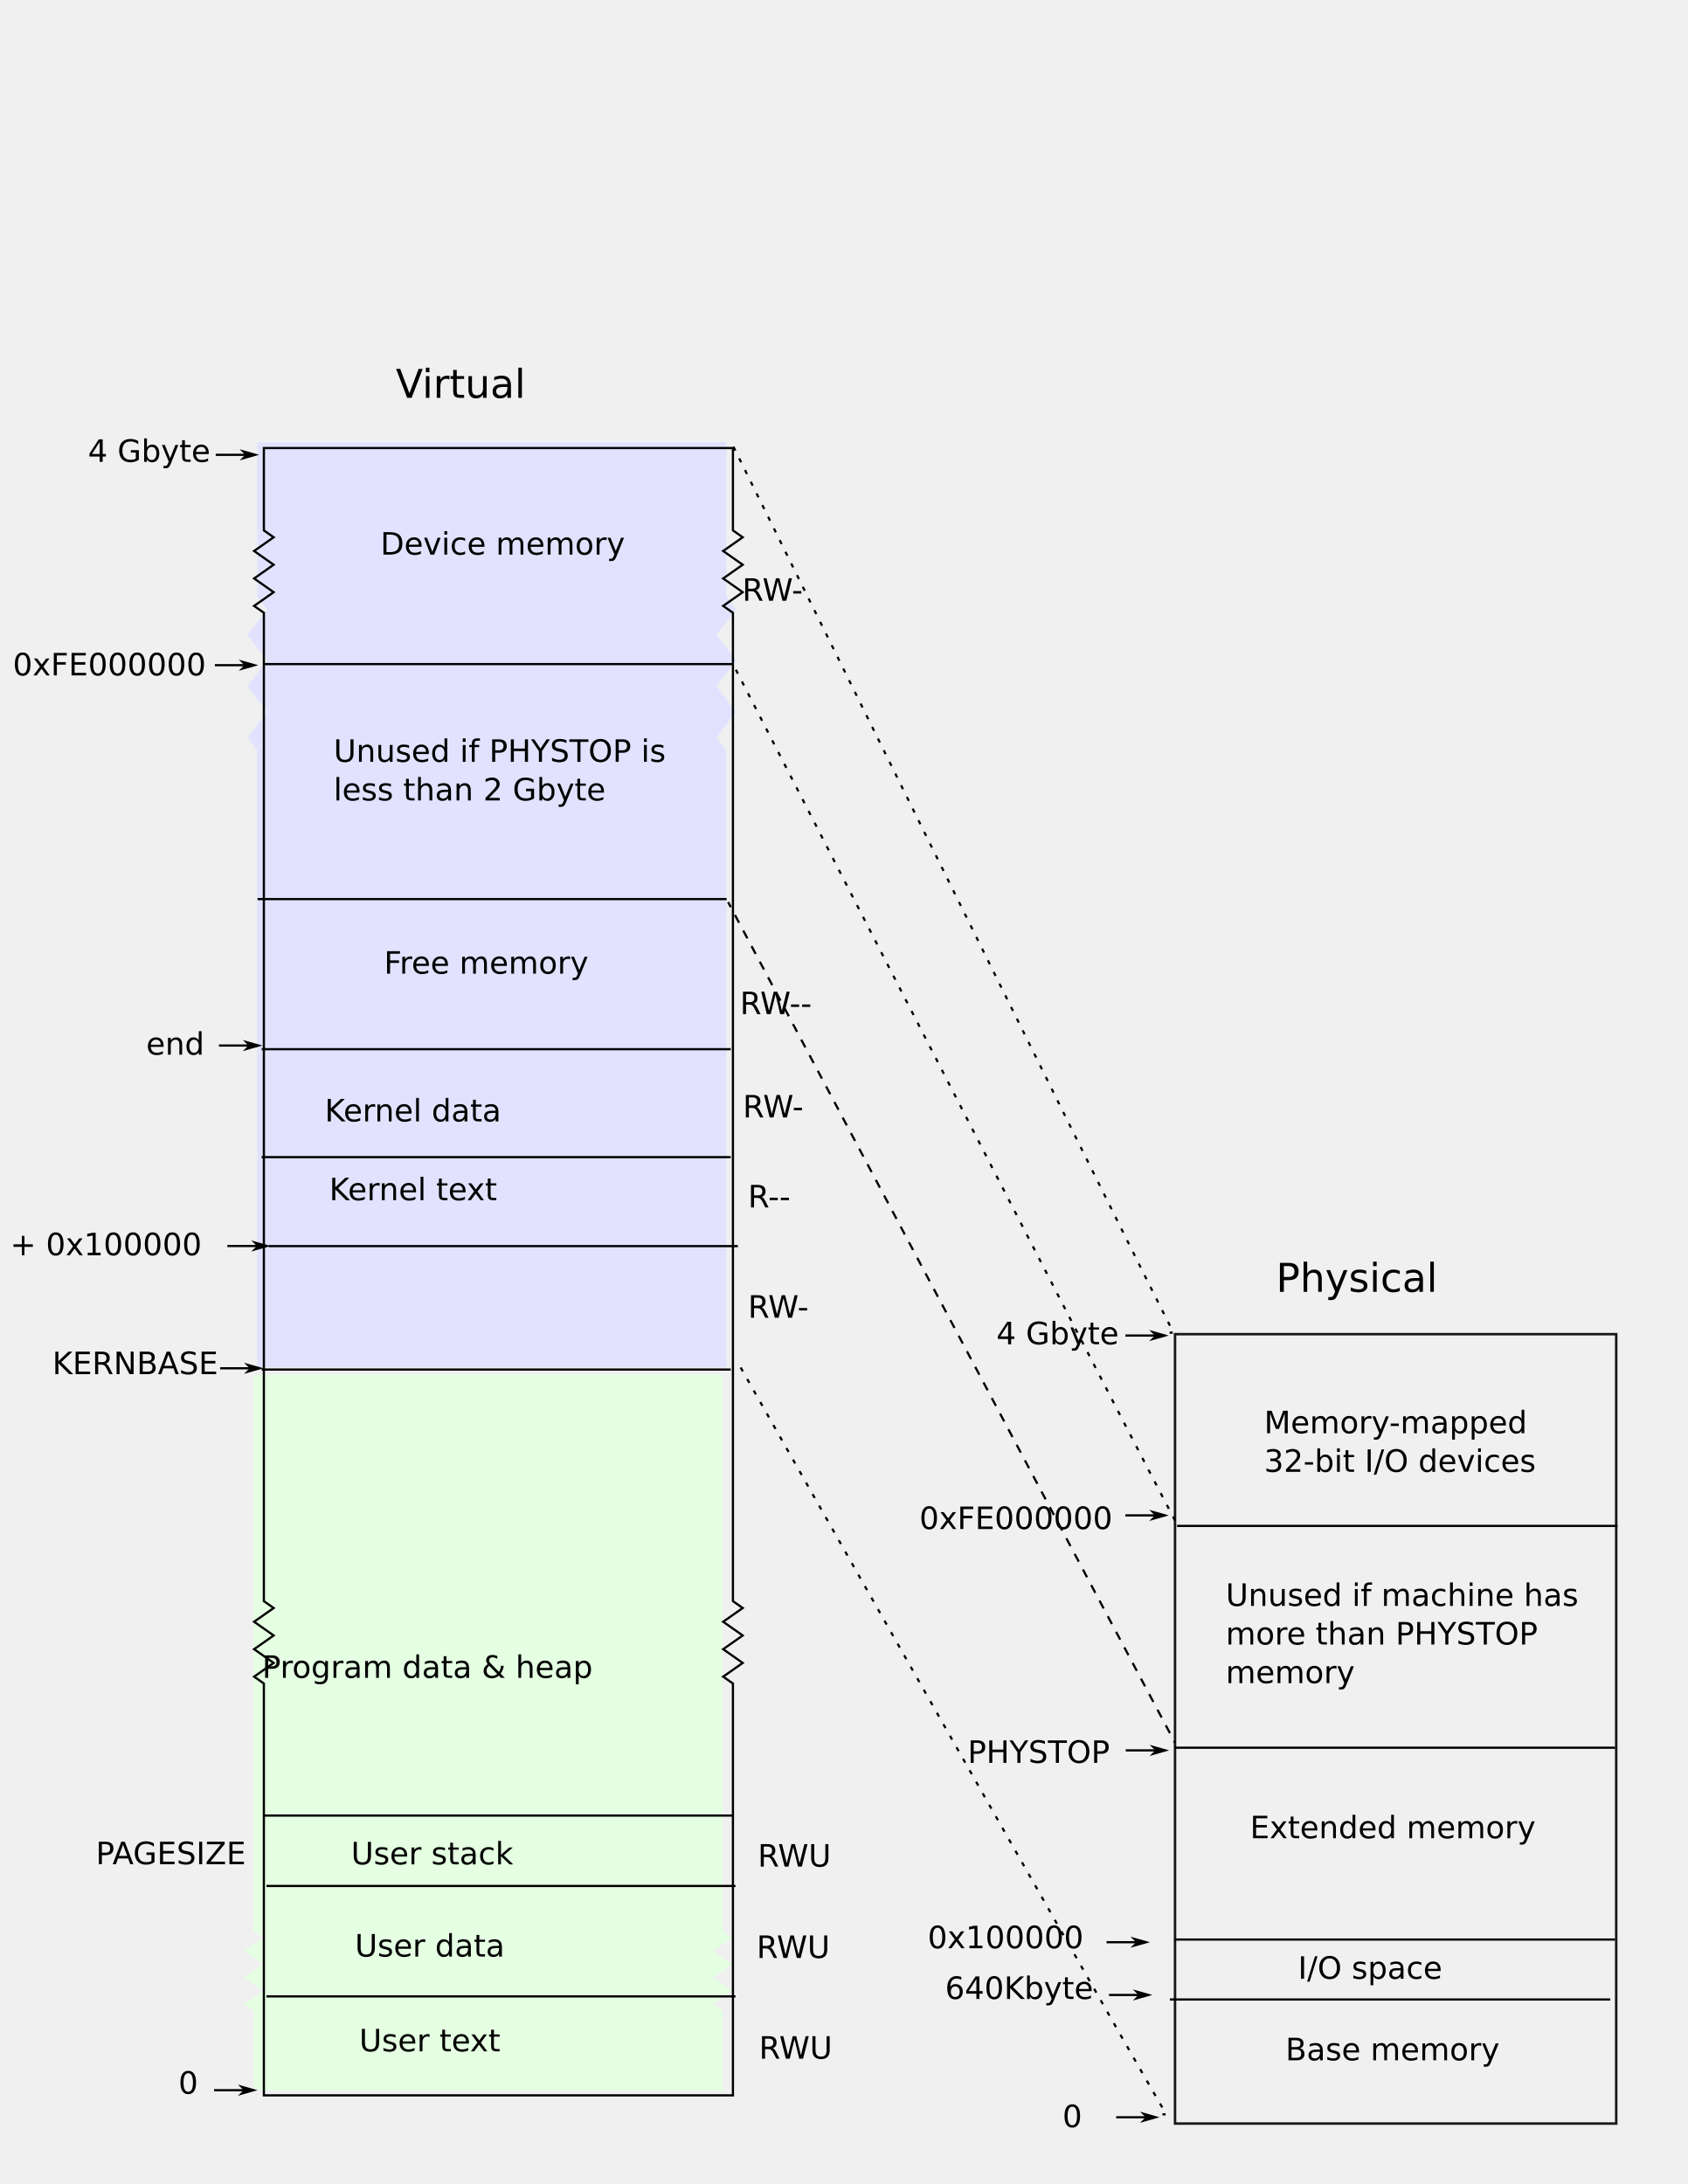
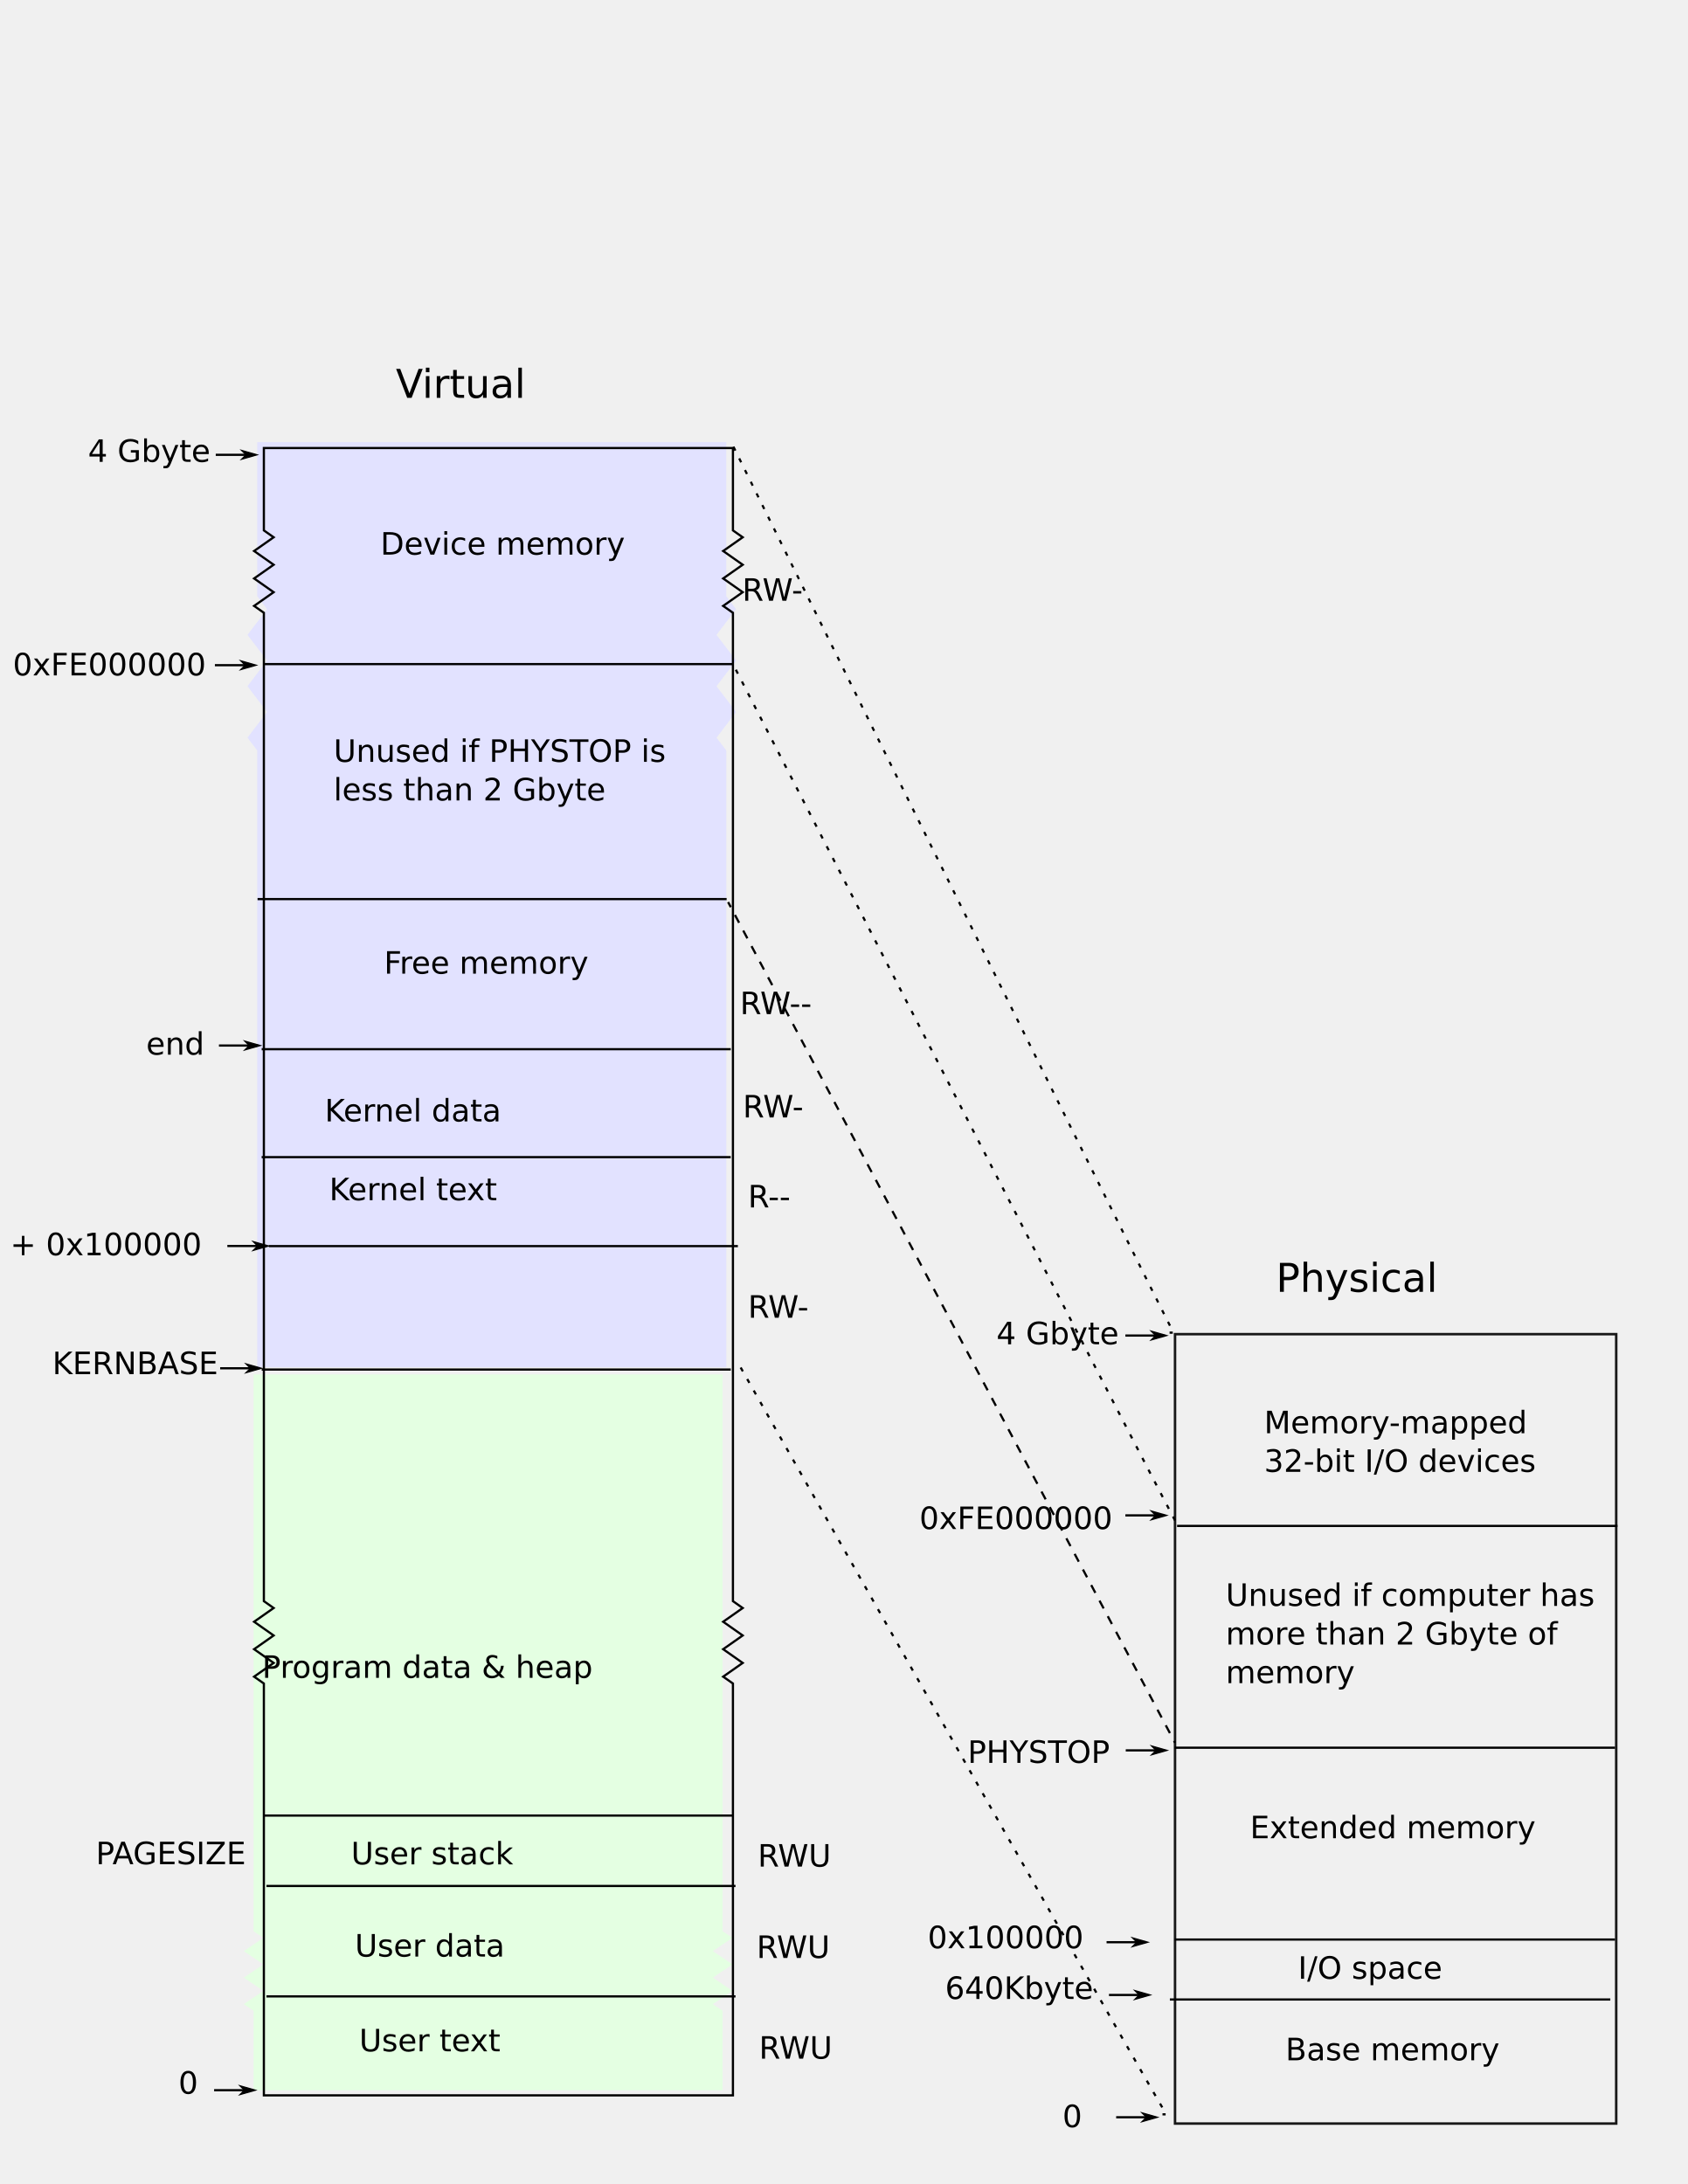
<svg xmlns="http://www.w3.org/2000/svg" width="765" height="990" id="svg3255" version="1.1">
  <defs id="defs3257">
    <marker orient="auto" refY="0.0" refX="0.0" id="Arrow1Mend" style="overflow:visible;">
      <path id="path4465" d="M 0.0,0.0 L 5.0,-5.0 L -12.5,0.0 L 5.0,5.0 L 0.0,0.0 z " style="fill-rule:evenodd;stroke:#000000;stroke-width:1.0pt;marker-start:none;" transform="scale(0.4) rotate(180) translate(10,0)" />
    </marker>
    <linearGradient id="linearGradient4342">
      <stop style="stop-color:#cdffca;stop-opacity:1" offset="0" id="stop4344" />
      <stop style="stop-color:#f9fff7;stop-opacity:1" offset="1" id="stop4346" />
    </linearGradient>
    <pattern patternUnits="userSpaceOnUse" width="20" height="20" patternTransform="translate(520,405)" id="pattern5485">
      <g id="g5479" transform="translate(-520,-405)">
        <path style="color:#000000;fill:#e4ffe2;fill-opacity:1;fill-rule:nonzero;stroke:none;stroke-width:1px;marker:none;visibility:visible;display:inline;overflow:visible;enable-background:accumulate" d="m 520,405 0,10 10,-10 -10,0 z" id="rect5372" />
        <path style="color:#000000;fill:#e2e2ff;fill-opacity:1;fill-rule:nonzero;stroke:none;stroke-width:1px;marker:none;visibility:visible;display:inline;overflow:visible;enable-background:accumulate" d="m 530,405 -10,10 0,10 20,-20 -10,0 z" id="rect5395" />
        <path style="color:#000000;fill:#e4ffe2;fill-opacity:1;fill-rule:nonzero;stroke:none;stroke-width:1px;marker:none;visibility:visible;display:inline;overflow:visible;enable-background:accumulate" d="m 540,405 -20,20 10,0 10,-10 0,-10 z" id="rect5418" />
        <path style="color:#000000;fill:#e2e2ff;fill-opacity:1;fill-rule:nonzero;stroke:none;stroke-width:1px;marker:none;visibility:visible;display:inline;overflow:visible;enable-background:accumulate" d="m 540,415 -10,10 10,0 0,-10 z" id="rect5420" />
      </g>
    </pattern>
    <pattern patternUnits="userSpaceOnUse" width="10" height="390" patternTransform="translate(495,260)" id="pattern5535">
      <rect y="0" x="0" height="390" width="5" id="rect5523" style="color:#000000;fill:none;stroke:none;stroke-width:0.999;marker:none;visibility:visible;display:inline;overflow:visible;enable-background:accumulate" />
      <rect style="color:#000000;fill:#e2e2ff;fill-opacity:1;fill-rule:nonzero;stroke:none;stroke-width:0.999;marker:none;visibility:visible;display:inline;overflow:visible;enable-background:accumulate" id="rect5525" width="5" height="390" x="5" y="0" />
    </pattern>
  </defs>
  <g id="layer2" style="display:inline" />
  <g id="layer3" style="display:inline">
    <path style="color:#000000;fill:#e4ffe2;fill-opacity:1;stroke:none;stroke-width:1px;marker:none;visibility:visible;display:inline;overflow:visible;enable-background:accumulate" d="m 114.941,623.015 0,252.409 4.438,2.995 -8.875,6.016 8.875,6.016 -8.875,5.989 8.875,6.016 -8.875,6.016 4.438,2.995 0,36.067 212.594,0 0,-36.067 -4.438,-2.995 8.875,-6.016 -8.875,-6.016 8.875,-5.989 -8.875,-6.016 8.875,-6.016 -4.438,-2.995 0,-252.409 -212.594,0 z" id="rect2981" />
    <path style="color:#000000;fill:#e2e2ff;fill-opacity:1;stroke:none;stroke-width:1px;marker:none;visibility:visible;display:inline;overflow:visible;enable-background:accumulate" d="m 116.597,200.413 0,69.863 4.438,5.856 -8.875,11.661 8.875,11.61 -8.875,11.661 8.875,11.661 -8.875,11.661 4.438,5.805 0,279.608 212.594,0 0,-279.608 -4.438,-5.805 8.875,-11.661 -8.875,-11.661 8.875,-11.661 -8.875,-11.61 8.875,-11.661 -4.438,-5.856 0,-69.863 -212.594,0 z" id="rect3761" />
  </g>
  <g id="layer5" style="display:none">
    <rect style="color:#000000;fill:#eeeeee;fill-opacity:1;fill-rule:evenodd;stroke:none;stroke-width:0.999;marker:none;visibility:visible;display:inline;overflow:visible;enable-background:accumulate" id="rect4294" width="212.598" height="106.299" x="150.591" y="777.402" />
    <rect y="904.961" x="150.591" height="42.52" width="212.598" id="rect4296" style="color:#000000;fill:#eeeeee;fill-opacity:1;fill-rule:evenodd;stroke:none;stroke-width:0.999;marker:none;visibility:visible;display:inline;overflow:visible;enable-background:accumulate" />
    <rect y="352.205" x="150.591" height="42.52" width="212.598" id="rect4298" style="color:#000000;fill:#eeeeee;fill-opacity:1;fill-rule:evenodd;stroke:none;stroke-width:0.999;marker:none;visibility:visible;display:inline;overflow:visible;enable-background:accumulate" />
    <rect style="color:#000000;fill:#eeeeee;fill-opacity:1;fill-rule:evenodd;stroke:none;stroke-width:0.999;marker:none;visibility:visible;display:inline;overflow:visible;enable-background:accumulate" id="rect4430" width="159.449" height="42.52" x="496.063" y="713.622" />
  </g>
  <g id="layer4" style="display:inline">
    <path id="path4282" style="fill:none;stroke:#000000;stroke-width:1px;stroke-linecap:butt;stroke-linejoin:miter;stroke-opacity:1" d="m 332.196,203.099 -212.598,0 0,37.336 4.429,3.111 -8.858,6.223 8.858,6.223 -8.858,6.223 8.858,6.223 -8.858,6.223 4.429,3.111 0,448.027 4.429,3.111 -8.858,6.223 8.858,6.223 -8.858,6.223 8.858,6.223 -8.858,6.223 4.429,3.111 0,186.678 212.598,0 0,-186.678 -4.429,-3.111 8.858,-6.223 -8.858,-6.223 8.858,-6.223 -8.858,-6.223 8.858,-6.223 -4.429,-3.111 0,-448.027 -4.429,-3.111 8.858,-6.223 -8.858,-6.223 8.858,-6.223 -8.858,-6.223 8.858,-6.223 -4.429,-3.111 0,-37.336 z" />
    <text xml:space="preserve" style="font-size:14px;font-style:normal;font-weight:normal;fill:#000000;fill-opacity:1;stroke:none;font-family:Bitstream Vera Sans" x="481.56" y="964.246" id="text3321">
      <tspan id="tspan3323" x="481.56" y="964.246">0</tspan>
    </text>
    <rect style="fill:none;stroke-width:1.5;stroke-miterlimit:4;stroke-dasharray:12, 12;stroke-dashoffset:0" id="rect2960" width="210.489" height="312.226" x="527.977" y="621.644" />
    <path transform="translate(0,-62.36232)" style="display:inline;fill:none;stroke:#000000;stroke-width:0.984;stroke-linecap:butt;stroke-linejoin:miter;stroke-miterlimit:4;stroke-dasharray:1.968, 3.937;stroke-dashoffset:0;stroke-opacity:1" d="M 332.426,264.862 C 530.1,664.368 531.913,666.449 531.913,666.449 l 0,0 -1.814,0" id="path3171" />
    <path transform="translate(0,-62.36232)" id="path3169" d="m 333.522,365.948 c 197.657,384.361 199.47,386.363 199.47,386.363 l 0,0 -1.813,0" style="display:inline;fill:none;stroke:#000000;stroke-width:1;stroke-linecap:butt;stroke-linejoin:miter;stroke-miterlimit:4;stroke-opacity:1;stroke-dasharray:2, 4;stroke-dashoffset:0" />
  </g>
  <g id="layer1" transform="translate(0,-62.36232)" style="display:inline">
    <text id="text3314" y="949.27" x="226.584" style="font-size:40px;font-style:normal;font-weight:normal;text-align:center;text-anchor:middle;fill:#000000;fill-opacity:1;stroke:none;font-family:Bitstream Vera Sans" xml:space="preserve">
      <tspan style="font-size:14px;text-align:center;text-anchor:middle" y="949.27" x="226.584" id="tspan3316">User data</tspan>
    </text>
    <path style="fill:none;stroke:#000000;stroke-width:1px;stroke-linecap:butt;stroke-linejoin:miter;stroke-opacity:1" d="m 120.763,967.323 212.598,0" id="path3330" />
    <text id="text3332" y="992.23" x="226.584" style="font-size:40px;font-style:normal;font-weight:normal;text-align:center;text-anchor:middle;fill:#000000;fill-opacity:1;stroke:none;font-family:Bitstream Vera Sans" xml:space="preserve">
      <tspan style="font-size:14px;text-align:center;text-anchor:middle" y="992.23" x="226.584" id="tspan3334">User text</tspan>
    </text>
    <path style="fill:none;stroke:#000000;stroke-width:1px;stroke-linecap:butt;stroke-linejoin:miter;stroke-opacity:1" d="m 120.763,917.263 212.598,0" id="path3338" />
    <path style="fill:none;stroke:#000000;stroke-width:1px;stroke-linecap:butt;stroke-linejoin:miter;stroke-opacity:1" d="m 533.497,754.051 199.616,0" id="path3358" />
    <text xml:space="preserve" style="font-size:40px;font-style:normal;font-weight:normal;text-align:center;text-anchor:middle;fill:#000000;fill-opacity:1;stroke:none;font-family:Bitstream Vera Sans" x="227.661" y="907.474" id="text3360">
      <tspan id="tspan3362" x="227.661" y="907.474" style="font-size:14px;text-align:center;text-anchor:middle">User stack</tspan>
    </text>
    <text id="text4146" y="822.933" x="225.506" style="font-size:40px;font-style:normal;font-weight:normal;text-align:center;text-anchor:middle;fill:#000000;fill-opacity:1;stroke:none;font-family:Bitstream Vera Sans" xml:space="preserve">
      <tspan style="font-size:14px;text-align:center;text-anchor:middle" y="822.933" x="225.506" id="tspan4148">Program data &amp; heap</tspan>
    </text>
    <path id="path4160" d="m 502.631,966.674 17.717,0" style="fill:none;stroke:#000000;stroke-width:0.999;stroke-linecap:butt;stroke-linejoin:miter;stroke-miterlimit:4;stroke-opacity:1;stroke-dasharray:none;marker-end:url(#Arrow1Mend)" />
    <path id="path4162" d="m 118.609,683.178 212.598,0" style="fill:none;stroke:#000000;stroke-width:1px;stroke-linecap:butt;stroke-linejoin:miter;stroke-opacity:1" />
    <path style="fill:none;stroke:#000000;stroke-width:0.999;stroke-linecap:butt;stroke-linejoin:miter;stroke-miterlimit:4;stroke-opacity:1;stroke-dasharray:none;marker-end:url(#Arrow1Mend)" d="m 103.046,627.165 17.717,0" id="path4172" />
    <path style="fill:none;stroke:#000000;stroke-width:1px;stroke-linecap:butt;stroke-linejoin:miter;stroke-opacity:1" d="m 121.84,627.221 212.598,0" id="path4180" />
    <text id="text4192" y="631.363" x="4.631" style="font-size:40px;font-style:normal;font-weight:normal;text-align:start;text-anchor:start;fill:#000000;fill-opacity:1;stroke:none;font-family:Bitstream Vera Sans" xml:space="preserve">
      <tspan style="font-size:14px;text-align:start;text-anchor:start" y="631.363" x="4.631" id="tspan4194">+ 0x100000</tspan>
    </text>
    <path id="path4196" d="m 118.609,537.961 212.598,0" style="fill:none;stroke:#000000;stroke-width:1px;stroke-linecap:butt;stroke-linejoin:miter;stroke-opacity:1" />
    <path style="fill:none;stroke:#000000;stroke-width:0.999;stroke-linecap:butt;stroke-linejoin:miter;stroke-miterlimit:4;stroke-opacity:1;stroke-dasharray:none;marker-end:url(#Arrow1Mend)" d="m 99.238,536.3 17.717,0" id="path4206" />
    <path style="fill:none;stroke:#000000;stroke-width:1px;stroke-linecap:butt;stroke-linejoin:miter;stroke-opacity:1" d="m 120.001,363.398 212.598,0" id="path4212" />
    <text id="text4214" y="606.417" x="219.043" style="font-size:40px;font-style:normal;font-weight:normal;text-align:center;text-anchor:middle;fill:#000000;fill-opacity:1;stroke:none;font-family:Bitstream Vera Sans" xml:space="preserve">
      <tspan style="font-size:14px;text-align:center;text-anchor:middle" y="606.417" x="219.043" id="tspan4216">Kernel text</tspan>
    </text>
    <text xml:space="preserve" style="font-size:40px;font-style:normal;font-weight:normal;text-align:start;text-anchor:start;fill:#000000;fill-opacity:1;stroke:none;font-family:Bitstream Vera Sans" x="66.257" y="540.437" id="text4218">
      <tspan id="tspan4220" x="66.257" y="540.437" style="font-size:14px;text-align:start;text-anchor:start">end</tspan>
      <tspan x="66.257" y="557.937" style="font-size:14px;text-align:start;text-anchor:start" id="tspan4406" />
    </text>
    <path id="path4222" d="m 97.397,363.893 17.717,0" style="fill:none;stroke:#000000;stroke-width:0.999;stroke-linecap:butt;stroke-linejoin:miter;stroke-miterlimit:4;stroke-dasharray:none;stroke-opacity:1;marker-end:url(#Arrow1Mend)" />
    <text id="text4234" y="685.266" x="23.719" style="font-size:40px;font-style:normal;font-weight:normal;text-align:start;text-anchor:start;fill:#000000;fill-opacity:1;stroke:none;font-family:Bitstream Vera Sans" xml:space="preserve">
      <tspan style="font-size:14px;text-align:start;text-anchor:start" y="685.266" x="23.719" id="tspan4236">KERNBASE</tspan>
    </text>
    <path style="fill:none;stroke:#000000;stroke-width:0.999;stroke-linecap:butt;stroke-linejoin:miter;stroke-miterlimit:4;stroke-dasharray:none;stroke-opacity:1;marker-end:url(#Arrow1Mend)" d="m 97.785,268.53 17.717,0" id="path4238" />
    <text xml:space="preserve" style="font-size:40px;font-style:normal;font-weight:normal;text-align:center;text-anchor:middle;fill:#000000;fill-opacity:1;stroke:none;font-family:Bitstream Vera Sans" x="218.967" y="570.695" id="text4246">
      <tspan id="tspan4248" x="218.967" y="570.695" style="font-size:14px;text-align:center;text-anchor:middle">Kernel data</tspan>
    </text>
    <text xml:space="preserve" style="font-style:normal;font-weight:normal;font-size:40px;font-family:'Bitstream Vera Sans';text-align:start;text-anchor:start;fill:#000000;fill-opacity:1;stroke:none" x="39.869" y="271.723" id="text4256">
      <tspan id="tspan4258" x="39.869" y="271.723" style="font-size:14px;text-align:start;text-anchor:start">4 Gbyte</tspan>
    </text>
    <text xml:space="preserve" style="font-size:40px;font-style:normal;font-weight:normal;text-align:start;text-anchor:start;fill:#000000;fill-opacity:1;stroke:none;font-family:Bitstream Vera Sans" x="80.867" y="1011.444" id="text4268">
      <tspan id="tspan4270" x="80.867" y="1011.444" style="font-size:14px;text-align:start;text-anchor:start">0</tspan>
    </text>
    <path id="path4272" d="m 97.046,1009.843 17.717,0" style="fill:none;stroke:#000000;stroke-width:0.999;stroke-linecap:butt;stroke-linejoin:miter;stroke-miterlimit:4;stroke-dasharray:none;stroke-opacity:1;marker-end:url(#Arrow1Mend)" />
    <text xml:space="preserve" style="font-size:40px;font-style:normal;font-weight:normal;text-align:start;text-anchor:start;fill:#000000;fill-opacity:1;stroke:none;font-family:Bitstream Vera Sans" x="335.386" y="522.074" id="text4921">
      <tspan id="tspan4923" x="335.386" y="522.074" style="font-size:14px;text-align:start;text-anchor:start">RW--</tspan>
    </text>
    <text id="text4925" y="334.682" x="336.395" style="font-size:40px;font-style:normal;font-weight:normal;text-align:start;text-anchor:start;fill:#000000;fill-opacity:1;stroke:none;font-family:Bitstream Vera Sans" xml:space="preserve">
      <tspan style="font-size:14px;text-align:start;text-anchor:start" y="334.682" x="336.395" id="tspan4927">RW-</tspan>
    </text>
    <text id="text5610" y="908.491" x="343.433" style="font-size:40px;font-style:normal;font-weight:normal;text-align:start;text-anchor:start;fill:#000000;fill-opacity:1;stroke:none;font-family:Bitstream Vera Sans" xml:space="preserve">
      <tspan style="font-size:14px;text-align:start;text-anchor:start" y="908.491" x="343.433" id="tspan5612">RWU</tspan>
    </text>
    <text xml:space="preserve" style="font-size:40px;font-style:normal;font-weight:normal;fill:#000000;fill-opacity:1;stroke:none;font-family:Bitstream Vera Sans" x="175.911" y="259.563" id="text3221" transform="translate(0,62.36232)">
      <tspan id="tspan3223" x="175.911" y="259.563" />
    </text>
    <text xml:space="preserve" style="font-size:14px;font-style:normal;font-weight:normal;fill:#000000;fill-opacity:1;stroke:none;font-family:Bitstream Vera Sans" x="172.416" y="313.771" id="text3225">
      <tspan id="tspan3227" x="172.416" y="313.771">Device memory</tspan>
    </text>
    <text xml:space="preserve" style="font-size:14px;font-style:normal;font-weight:normal;fill:#000000;fill-opacity:1;stroke:none;font-family:Bitstream Vera Sans" x="5.825" y="368.524" id="text3256">
      <tspan id="tspan3258" x="5.825" y="368.524">0xFE000000</tspan>
    </text>
    <text xml:space="preserve" style="font-size:14px;font-style:normal;font-weight:normal;fill:#000000;fill-opacity:1;stroke:none;font-family:Bitstream Vera Sans" x="174.049" y="503.728" id="text3260">
      <tspan id="tspan3262" x="174.049" y="503.728">Free memory</tspan>
    </text>
    <text xml:space="preserve" style="font-size:14px;font-style:normal;font-weight:normal;fill:#000000;fill-opacity:1;stroke:none;font-family:Bitstream Vera Sans" x="336.677" y="568.899" id="text3264">
      <tspan id="tspan3266" x="336.677" y="568.899">RW-</tspan>
    </text>
    <text xml:space="preserve" style="font-size:14px;font-style:normal;font-weight:normal;fill:#000000;fill-opacity:1;stroke:none;font-family:Bitstream Vera Sans" x="339.007" y="609.673" id="text3268">
      <tspan id="tspan3270" x="339.007" y="609.673">R--</tspan>
    </text>
    <text xml:space="preserve" style="font-size:14px;font-style:normal;font-weight:normal;fill:#000000;fill-opacity:1;stroke:none;font-family:Bitstream Vera Sans" x="372.791" y="931.751" id="text3272" transform="translate(0,62.36232)">
      <tspan id="tspan3274" x="372.791" y="931.751" />
    </text>
    <text xml:space="preserve" style="font-size:14px;font-style:normal;font-weight:normal;fill:#000000;fill-opacity:1;stroke:none;font-family:Bitstream Vera Sans" x="179.406" y="242.707" id="text3276">
      <tspan id="tspan3278" x="179.406" y="242.707" style="font-size:18px">Virtual</tspan>
    </text>
    <text xml:space="preserve" style="font-size:14px;font-style:normal;font-weight:normal;fill:#000000;fill-opacity:1;stroke:none;font-family:Bitstream Vera Sans" x="420.477" y="945.497" id="text3395">
      <tspan id="tspan3397" x="420.477" y="945.497">0x100000</tspan>
    </text>
    <text xml:space="preserve" style="font-style:normal;font-weight:normal;font-size:14px;font-family:'Bitstream Vera Sans';fill:#000000;fill-opacity:1;stroke:none" x="438.57" y="861.463" id="text3428">
      <tspan id="tspan3430" x="438.57" y="861.463">PHYSTOP</tspan>
    </text>
    <text xml:space="preserve" style="font-style:normal;font-weight:normal;font-size:14px;font-family:'Bitstream Vera Sans';fill:#000000;fill-opacity:1;stroke:none" x="555.546" y="790.311" id="text3545">
-       <tspan x="555.546" y="790.311" id="tspan3416">Unused if machine has </tspan>
-       <tspan x="555.546" y="807.811" id="tspan3523">more than PHYSTOP </tspan>
+       <tspan x="555.546" y="790.311" id="tspan3416">Unused if computer has </tspan>
+       <tspan x="555.546" y="807.811" id="tspan3523">more than 2 Gbyte of </tspan>
      <tspan x="555.546" y="825.311" id="tspan3529">memory</tspan>
    </text>
    <text xml:space="preserve" style="font-size:14px;font-style:normal;font-weight:normal;fill:#000000;fill-opacity:1;stroke:none;font-family:Bitstream Vera Sans" x="566.566" y="895.637" id="text3549">
      <tspan id="tspan3551" x="566.566" y="895.637">Extended memory</tspan>
    </text>
    <text xml:space="preserve" style="font-style:normal;font-weight:normal;font-size:14px;font-family:'Bitstream Vera Sans';fill:#000000;fill-opacity:1;stroke:none" x="428.339" y="968.484" id="text3586">
      <tspan id="tspan3588" x="428.339" y="968.484">640Kbyte</tspan>
    </text>
    <text xml:space="preserve" style="font-size:14px;font-style:normal;font-weight:normal;fill:#000000;fill-opacity:1;stroke:none;font-family:Bitstream Vera Sans" x="588.31" y="959.34" id="text3617">
      <tspan id="tspan3619" x="588.31" y="959.34">I/O space</tspan>
    </text>
    <text xml:space="preserve" style="font-size:14px;font-style:normal;font-weight:normal;fill:#000000;fill-opacity:1;stroke:none;font-family:Bitstream Vera Sans" x="582.621" y="996.285" id="text3621">
      <tspan id="tspan3623" x="582.621" y="996.285">Base memory</tspan>
    </text>
    <rect style="fill:none;stroke-width:1.5;stroke-miterlimit:4;stroke-dasharray:12, 12;stroke-dashoffset:0" id="rect2962" width="219.26" height="326.258" x="519.206" y="616.382" transform="translate(0,62.36232)" />
    <rect style="opacity:0;fill:#ffffff;stroke:#000000;stroke-opacity:0.897" id="rect3744" width="215.751" height="324.504" x="529.731" y="614.628" transform="translate(0,62.36232)" />
    <rect style="opacity:0;fill:#ffffff;stroke:#000000;stroke-width:0.999;stroke-miterlimit:4;stroke-opacity:0.897;stroke-dasharray:none" id="rect4474" width="224.522" height="342.045" x="513.944" y="600.595" transform="translate(0,62.36232)" />
    <rect style="opacity:0;fill:#ffffff;stroke:#000000;stroke-width:7.377;stroke-miterlimit:4;stroke-opacity:0.897;stroke-dasharray:none" id="rect4484" width="217.505" height="335.028" x="522.715" y="607.611" transform="translate(0,62.36232)" />
    <rect style="opacity:0;fill:#ffffff;stroke:#000000;stroke-width:7.377;stroke-miterlimit:4;stroke-opacity:0.897;stroke-dasharray:none" id="rect4486" width="236.8" height="422.732" x="947.201" y="355.025" transform="translate(0,62.36232)" />
    <rect style="opacity:0;fill:#ffffff;stroke:#000000;stroke-width:7.377;stroke-miterlimit:4;stroke-opacity:0.897;stroke-dasharray:none" id="rect4488" width="336.783" height="292.931" x="848.973" y="340.992" transform="translate(0,62.36232)" />
    <rect style="opacity:0;fill:#ffffff;stroke:#000000;stroke-width:7.377;stroke-miterlimit:4;stroke-opacity:0.897;stroke-dasharray:none" id="rect4490" width="357.831" height="263.111" x="994.561" y="472.548" transform="translate(0,62.36232)" />
    <rect style="opacity:0;fill:#ffffff;stroke:#000000;stroke-width:7.377;stroke-miterlimit:4;stroke-opacity:0.897;stroke-dasharray:none" id="rect4492" width="326.258" height="289.423" x="927.906" y="411.155" transform="translate(0,62.36232)" />
    <rect style="opacity:0;fill:#ffffff;stroke:#000000;stroke-width:7.377;stroke-miterlimit:4;stroke-opacity:0.897;stroke-dasharray:none" id="rect4494" width="210.489" height="345.553" x="501.666" y="583.054" transform="translate(0,62.36232)" />
    <rect style="fill:none;stroke:#000000;stroke-width:1.128;stroke-miterlimit:4;stroke-opacity:0.897;stroke-dasharray:none" id="rect4496" width="199.965" height="357.831" x="532.572" y="667.133" ry="0" />
    <text xml:space="preserve" style="font-size:18px;font-style:normal;font-weight:normal;fill:#000000;fill-opacity:1;stroke:none;font-family:Bitstream Vera Sans" x="582.353" y="554.989" id="text4498" transform="translate(0,62.36232)">
      <tspan id="tspan4500" x="582.353" y="554.989" />
    </text>
    <text xml:space="preserve" style="font-size:18px;font-style:normal;font-weight:normal;fill:#000000;fill-opacity:1;stroke:none;font-family:Bitstream Vera Sans" x="578.35" y="647.936" id="text4502">
      <tspan id="tspan4504" x="578.35" y="647.936">Physical</tspan>
    </text>
    <path style="fill:none;stroke:#000000;stroke-width:1;stroke-linecap:butt;stroke-linejoin:miter;stroke-miterlimit:4;stroke-opacity:1;stroke-dasharray:2, 4;stroke-dashoffset:0" d="M 335.696,682.252 C 526.89,1019.035 528.644,1020.789 528.644,1020.789 l 0,0 -1.754,0" id="path4506" />
    <path style="fill:none;stroke:#000000;stroke-width:1;stroke-linecap:butt;stroke-linejoin:miter;stroke-miterlimit:4;stroke-opacity:1;stroke-dasharray:4, 4;stroke-dashoffset:9.4" d="m 330.014,471.286 c 202.558,381.049 202.558,381.049 202.558,381.049" id="path4510" />
    <path style="fill:none;stroke:#000000;stroke-width:0.999;stroke-linecap:butt;stroke-linejoin:miter;stroke-miterlimit:4;stroke-dasharray:none;stroke-opacity:1;marker-end:url(#Arrow1Mend)" d="m 510.24,855.804 17.717,0" id="path4597" />
    <path style="fill:none;stroke:#000000;stroke-width:0.999;stroke-linecap:butt;stroke-linejoin:miter;stroke-miterlimit:4;stroke-opacity:1;stroke-dasharray:none;marker-end:url(#Arrow1Mend)" d="m 505.892,1022.108 17.717,0" id="path4599" />
    <path style="fill:none;stroke:#000000;stroke-width:0.999;stroke-linecap:butt;stroke-linejoin:miter;stroke-miterlimit:4;stroke-opacity:1;stroke-dasharray:none;marker-end:url(#Arrow1Mend)" d="m 501.544,942.761 17.717,0" id="path4615" />
    <path style="fill:none;stroke:#000000;stroke-width:1px;stroke-linecap:butt;stroke-linejoin:miter;stroke-opacity:1" d="m 530.236,968.724 199.616,0" id="path4617" />
    <path id="path4619" d="m 99.785,682.6 17.717,0" style="fill:none;stroke:#000000;stroke-width:0.999;stroke-linecap:butt;stroke-linejoin:miter;stroke-miterlimit:4;stroke-opacity:1;stroke-dasharray:none;marker-end:url(#Arrow1Mend)" />
    <path style="fill:none;stroke:#000000;stroke-width:1px;stroke-linecap:butt;stroke-linejoin:miter;stroke-opacity:1" d="m 119.695,885.351 212.598,0" id="path4623" />
    <text id="text2980" y="671.723" x="451.609" style="font-style:normal;font-weight:normal;font-size:40px;font-family:'Bitstream Vera Sans';text-align:start;text-anchor:start;fill:#000000;fill-opacity:1;stroke:none" xml:space="preserve">
      <tspan style="font-size:14px;text-align:start;text-anchor:start" y="671.723" x="451.609" id="tspan2982">4 Gbyte</tspan>
    </text>
    <path id="path2979" d="m 118.589,586.888 212.598,0" style="fill:none;stroke:#000000;stroke-width:1px;stroke-linecap:butt;stroke-linejoin:miter;stroke-opacity:1" />
    <text xml:space="preserve" style="font-size:40px;font-style:normal;font-weight:normal;text-align:start;text-anchor:start;fill:#000000;fill-opacity:1;stroke:none;font-family:Bitstream Vera Sans" x="342.916" y="949.899" id="text2981">
      <tspan id="tspan2983" x="342.916" y="949.899" style="font-size:14px;text-align:start;text-anchor:start">RWU</tspan>
    </text>
    <text id="text2985" y="995.552" x="344.003" style="font-size:40px;font-style:normal;font-weight:normal;text-align:start;text-anchor:start;fill:#000000;fill-opacity:1;stroke:none;font-family:Bitstream Vera Sans" xml:space="preserve">
      <tspan style="font-size:14px;text-align:start;text-anchor:start" y="995.552" x="344.003" id="tspan2987">RWU</tspan>
    </text>
    <text xml:space="preserve" style="font-size:40px;font-style:normal;font-weight:normal;text-align:start;text-anchor:start;fill:#000000;fill-opacity:1;stroke:none;font-family:Bitstream Vera Sans" x="43.433" y="907.404" id="text2989">
      <tspan id="tspan2991" x="43.433" y="907.404" style="font-size:14px;text-align:start;text-anchor:start">PAGESIZE</tspan>
    </text>
    <text id="text2993" y="659.673" x="339.007" style="font-size:14px;font-style:normal;font-weight:normal;fill:#000000;fill-opacity:1;stroke:none;font-family:Bitstream Vera Sans" xml:space="preserve">
      <tspan y="659.673" x="339.007" id="tspan2995">RW-</tspan>
    </text>
    <path id="path3039" d="m 532.41,941.55 199.616,0" style="fill:none;stroke:#000000;stroke-width:1px;stroke-linecap:butt;stroke-linejoin:miter;stroke-opacity:1" />
    <path id="path3147" d="m 532.41,854.594 199.616,0" style="fill:none;stroke:#000000;stroke-width:1px;stroke-linecap:butt;stroke-linejoin:miter;stroke-opacity:1" />
    <text xml:space="preserve" style="font-size:22px;font-style:normal;font-variant:normal;font-weight:bold;font-stretch:normal;text-align:start;line-height:100%;letter-spacing:0px;word-spacing:0px;writing-mode:lr-tb;text-anchor:start;fill:#000000;fill-opacity:1;stroke:none;font-family:Bitstream Vera Sans;-inkscape-font-specification:Sans Bold" x="471.739" y="788.913" id="text3149" transform="translate(0,62.36232)">
      <tspan id="tspan3151" x="471.739" y="788.913" />
    </text>
    <text id="text3197" y="712.05" x="572.937" style="font-size:14px;font-style:normal;font-weight:normal;fill:#000000;fill-opacity:1;stroke:none;font-family:Bitstream Vera Sans" xml:space="preserve">
      <tspan y="712.05" x="572.937" id="tspan3199">Memory-mapped</tspan>
      <tspan y="729.55" x="572.937" id="tspan3201">32-bit I/O devices</tspan>
    </text>
    <path id="path3203" d="m 116.74,469.92 212.598,0" style="fill:none;stroke:#000000;stroke-width:1px;stroke-linecap:butt;stroke-linejoin:miter;stroke-opacity:1" />
    <text id="text3418" y="407.703" x="151.198" style="font-style:normal;font-weight:normal;font-size:14px;font-family:'Bitstream Vera Sans';fill:#000000;fill-opacity:1;stroke:none" xml:space="preserve">
      <tspan id="tspan3420" y="407.703" x="151.198">Unused if PHYSTOP is</tspan>
      <tspan id="tspan3422" y="425.203" x="151.198">less than 2 Gbyte</tspan>
    </text>
    <text xml:space="preserve" style="font-style:normal;font-weight:normal;font-size:12.5px;line-height:125%;font-family:sans-serif;text-align:start;letter-spacing:0px;word-spacing:0px;writing-mode:lr-tb;text-anchor:start;fill:#000000;fill-opacity:1;stroke:none;stroke-width:1px;stroke-linecap:butt;stroke-linejoin:miter;stroke-opacity:1" x="517.391" y="669.754" id="text3513">
      <tspan id="tspan3515" x="517.391" y="669.754" />
    </text>
    <path id="path3574" d="m 510.066,667.761 17.717,0" style="fill:none;stroke:#000000;stroke-width:0.999;stroke-linecap:butt;stroke-linejoin:miter;stroke-miterlimit:4;stroke-dasharray:none;stroke-opacity:1;marker-end:url(#Arrow1Mend)" />
    <text id="text3515" y="755.481" x="416.694" style="font-style:normal;font-weight:normal;font-size:14px;font-family:'Bitstream Vera Sans';fill:#000000;fill-opacity:1;stroke:none" xml:space="preserve">
      <tspan y="755.481" x="416.694" id="tspan3517">0xFE000000</tspan>
    </text>
    <path style="fill:none;stroke:#000000;stroke-width:0.999;stroke-linecap:butt;stroke-linejoin:miter;stroke-miterlimit:4;stroke-dasharray:none;stroke-opacity:1;marker-end:url(#Arrow1Mend)" d="m 510.066,749.282 17.717,0" id="path3519" />
  </g>
</svg>
